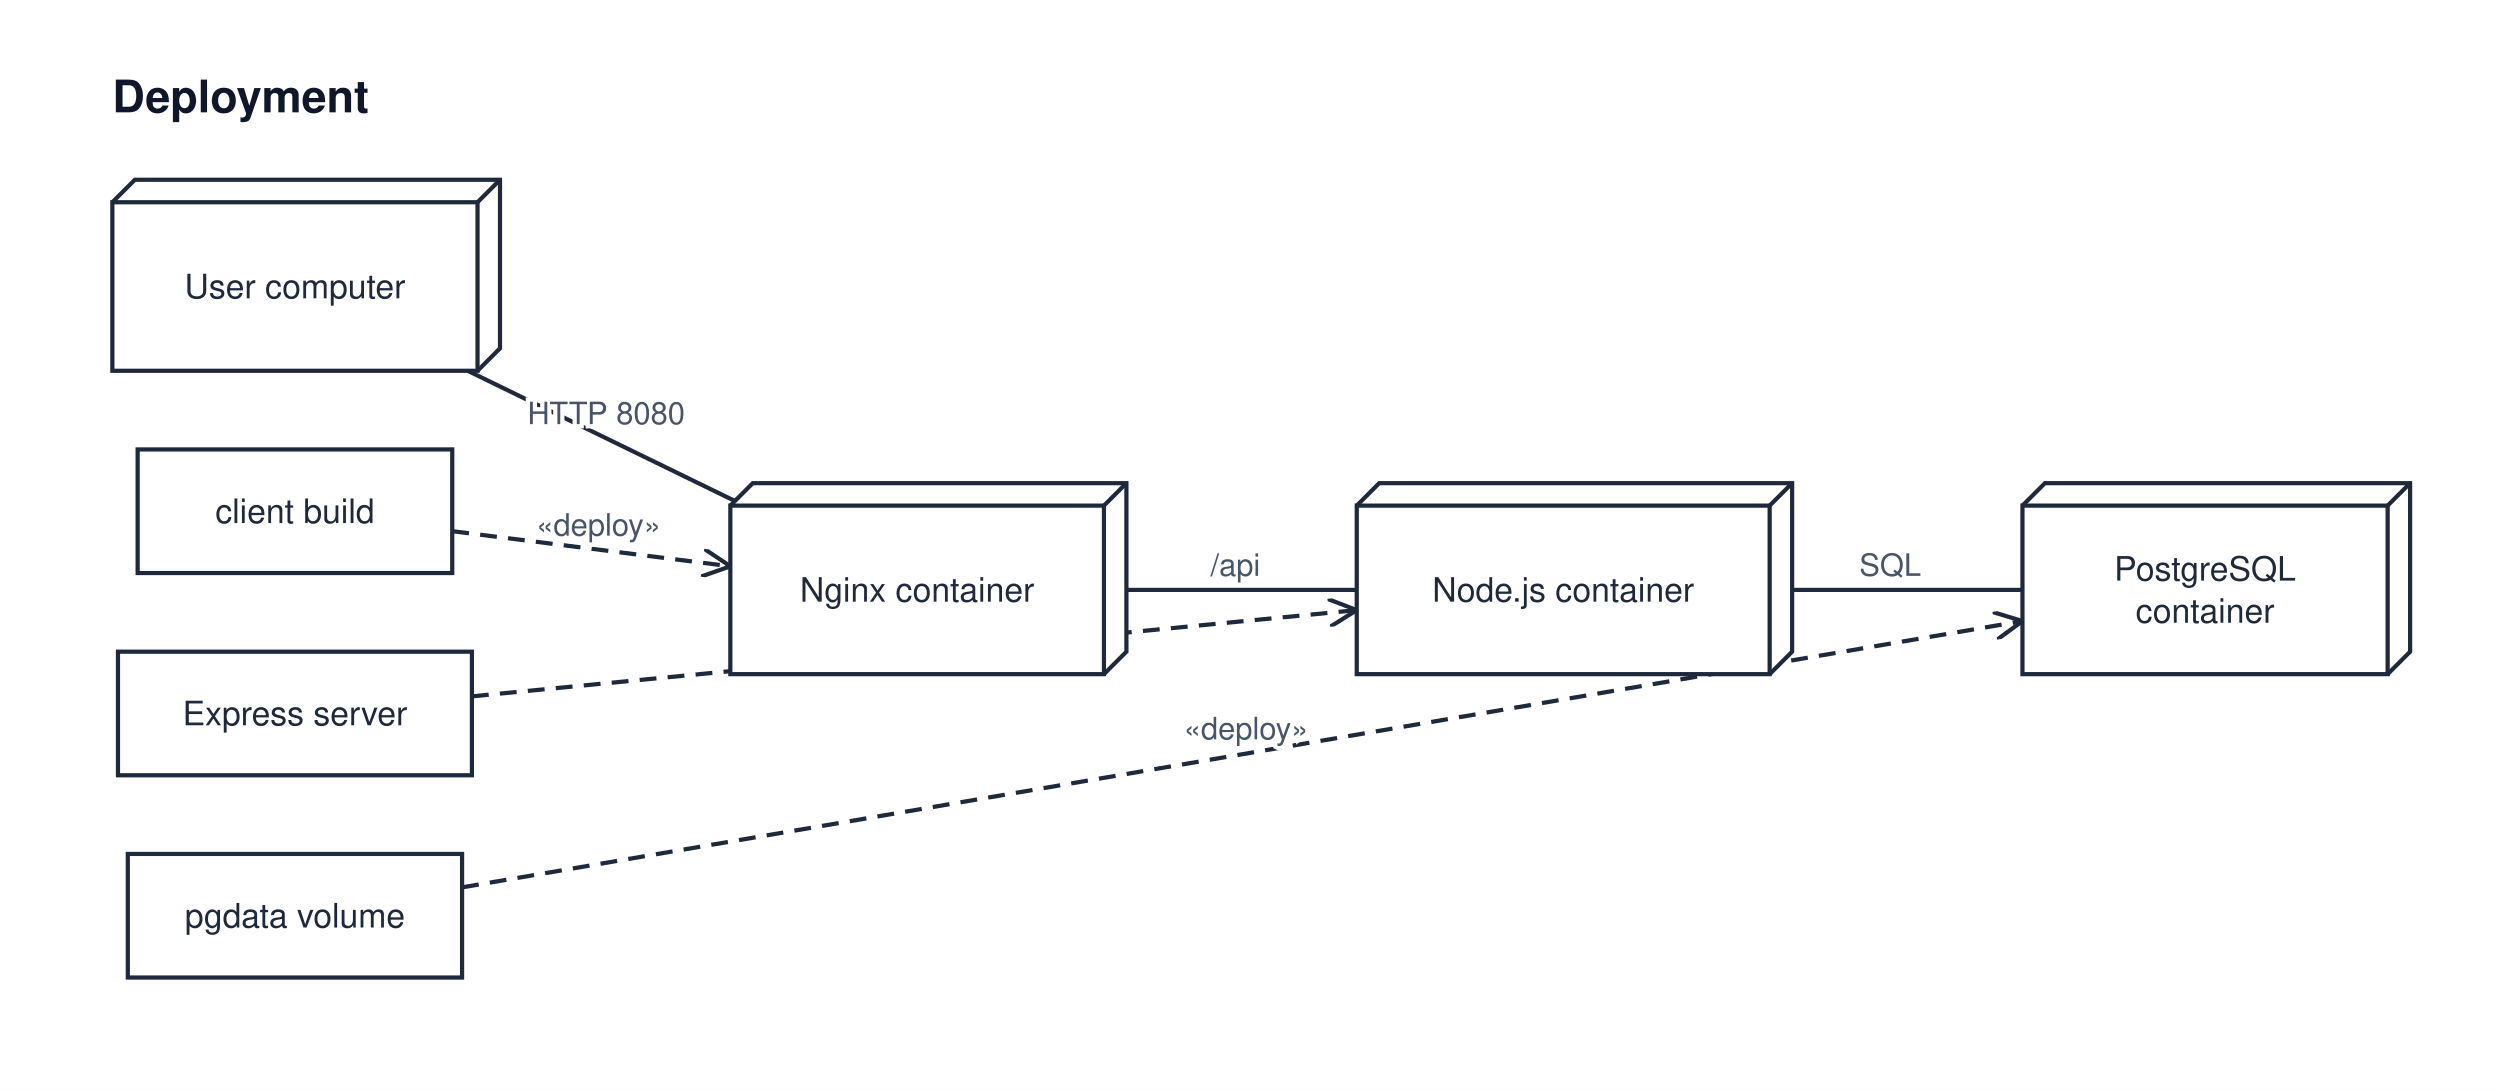
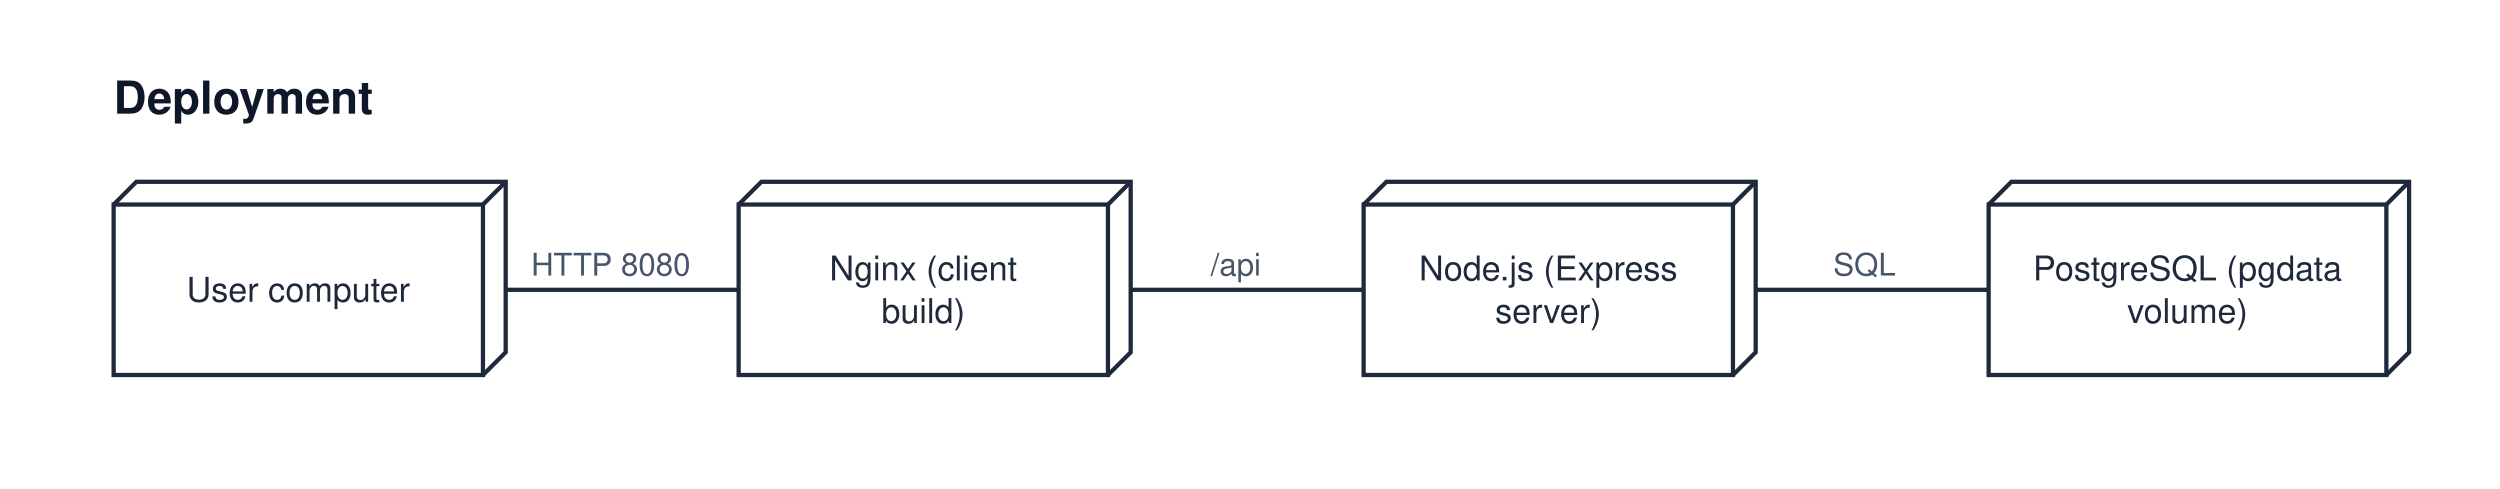
- <svg xmlns="http://www.w3.org/2000/svg" width="890" height="388" viewBox="0 0 890 388" font-family="Helvetica, Arial, sans-serif" role="img" aria-label="Diagram: Own engine (in the browser)">
+ <svg xmlns="http://www.w3.org/2000/svg" width="880" height="172" viewBox="0 0 880 172" font-family="Helvetica, Arial, sans-serif" role="img" aria-label="Diagram: Own engine (in the browser)">
  <defs>
    <marker id="m-arrow" viewBox="0 0 10 10" refX="10" refY="5" markerWidth="10" markerHeight="10" markerUnits="userSpaceOnUse" orient="auto-start-reverse">
      <path d="M0 0L10 5L0 10Z" fill="#1e293b" />
    </marker>
    <marker id="m-open" viewBox="0 0 10 10" refX="10" refY="5" markerWidth="10" markerHeight="10" markerUnits="userSpaceOnUse" orient="auto-start-reverse">
      <path d="M0 0L10 5L0 10" fill="none" stroke="#1e293b" stroke-width="1.5" />
    </marker>
    <marker id="m-triangle" viewBox="0 0 12 12" refX="12" refY="6" markerWidth="12" markerHeight="12" markerUnits="userSpaceOnUse" orient="auto-start-reverse">
      <path d="M0 0L12 6L0 12Z" fill="#ffffff" stroke="#1e293b" stroke-width="1.5" />
    </marker>
    <marker id="m-diamond" viewBox="0 0 16 10" refX="16" refY="5" markerWidth="16" markerHeight="10" markerUnits="userSpaceOnUse" orient="auto-start-reverse">
      <path d="M0 5L8 0L16 5L8 10Z" fill="#ffffff" stroke="#1e293b" stroke-width="1.5" />
    </marker>
    <marker id="m-diamond-filled" viewBox="0 0 16 10" refX="16" refY="5" markerWidth="16" markerHeight="10" markerUnits="userSpaceOnUse" orient="auto-start-reverse">
      <path d="M0 5L8 0L16 5L8 10Z" fill="#1e293b" />
    </marker>
    <marker id="m-one" viewBox="0 0 14 14" refX="14" refY="7" markerWidth="14" markerHeight="14" markerUnits="userSpaceOnUse" orient="auto-start-reverse">
      <path d="M7 1V13M11 1V13" stroke="#1e293b" stroke-width="1.5" />
    </marker>
    <marker id="m-many" viewBox="0 0 14 14" refX="14" refY="7" markerWidth="14" markerHeight="14" markerUnits="userSpaceOnUse" orient="auto-start-reverse">
      <path d="M14 7L2 1M14 7L2 7M14 7L2 13" fill="none" stroke="#1e293b" stroke-width="1.5" />
    </marker>
    <marker id="m-zero-one" viewBox="0 0 18 14" refX="18" refY="7" markerWidth="18" markerHeight="14" markerUnits="userSpaceOnUse" orient="auto-start-reverse">
      <circle cx="5" cy="7" r="4" fill="#ffffff" stroke="#1e293b" stroke-width="1.5" />
      <path d="M13 1V13" stroke="#1e293b" stroke-width="1.5" />
    </marker>
    <marker id="m-one-many" viewBox="0 0 14 14" refX="14" refY="7" markerWidth="14" markerHeight="14" markerUnits="userSpaceOnUse" orient="auto-start-reverse">
      <path d="M14 7L2 1M14 7L2 7M14 7L2 13M5 1V13" fill="none" stroke="#1e293b" stroke-width="1.5" />
    </marker>
  </defs>
-   <rect width="890" height="388" fill="#ffffff" />
+   <rect width="880" height="172" fill="#ffffff" />
  <text x="40" y="40" font-size="16" font-weight="700" fill="#0f172a">Deployment</text>
-   <path class="notation__edge" id="edge-0" d="M161 189.1Q215.8 196 260 201.6" fill="none" stroke="#1e293b" stroke-width="1.5" stroke-dasharray="6 4" marker-end="url(#m-open)" />
-   <text x="213.1" y="190.7" text-anchor="middle" font-size="11" fill="#475569" stroke="#ffffff" stroke-width="3" paint-order="stroke">«deploy»</text>
-   <path class="notation__edge" id="edge-1" d="M168 247.9Q330.8 232 483 217.2" fill="none" stroke="#1e293b" stroke-width="1.5" stroke-dasharray="6 4" marker-end="url(#m-open)" />
-   <text x="328.1" y="227.3" text-anchor="middle" font-size="11" fill="#475569" stroke="#ffffff" stroke-width="3" paint-order="stroke">«deploy»</text>
-   <path class="notation__edge" id="edge-2" d="M164.5 315.9Q445 268 720 221.1" fill="none" stroke="#1e293b" stroke-width="1.5" stroke-dasharray="6 4" marker-end="url(#m-open)" />
-   <text x="443.6" y="263.2" text-anchor="middle" font-size="11" fill="#475569" stroke="#ffffff" stroke-width="3" paint-order="stroke">«deploy»</text>
-   <path class="notation__edge" id="edge-3" d="M166.5 132Q215.8 156 265 180" fill="none" stroke="#1e293b" stroke-width="1.5" />
-   <text x="215.8" y="151" text-anchor="middle" font-size="11" fill="#475569" stroke="#ffffff" stroke-width="3" paint-order="stroke">HTTP 8080</text>
-   <path class="notation__edge" id="edge-4" d="M393 210Q441.5 210 483 210" fill="none" stroke="#1e293b" stroke-width="1.5" />
-   <text x="439.8" y="205" text-anchor="middle" font-size="11" fill="#475569" stroke="#ffffff" stroke-width="3" paint-order="stroke">/api</text>
-   <path class="notation__edge" id="edge-5" d="M630 210Q670.8 210 720 210" fill="none" stroke="#1e293b" stroke-width="1.5" />
-   <text x="672.9" y="205" text-anchor="middle" font-size="11" fill="#475569" stroke="#ffffff" stroke-width="3" paint-order="stroke">SQL</text>
+   <path class="notation__edge" id="edge-0" d="M170 102Q215 102 260 102" fill="none" stroke="#1e293b" stroke-width="1.5" />
+   <text x="215" y="97" text-anchor="middle" font-size="11" fill="#475569" stroke="#ffffff" stroke-width="3" paint-order="stroke">HTTP 8080</text>
+   <path class="notation__edge" id="edge-1" d="M390 102Q435 102 480 102" fill="none" stroke="#1e293b" stroke-width="1.5" />
+   <text x="435" y="97" text-anchor="middle" font-size="11" fill="#475569" stroke="#ffffff" stroke-width="3" paint-order="stroke">/api</text>
+   <path class="notation__edge" id="edge-2" d="M610 102Q657.5 102 700 102" fill="none" stroke="#1e293b" stroke-width="1.5" />
+   <text x="656.3" y="97" text-anchor="middle" font-size="11" fill="#475569" stroke="#ffffff" stroke-width="3" paint-order="stroke">SQL</text>
  <g class="notation__node" data-id="laptop" data-cx="105" data-cy="102" tabindex="0" role="button" aria-label="laptop">
    <path d="M40 72L48 64H178V124L170 132" fill="#ffffff" stroke="#1e293b" stroke-width="1.5" />
    <rect x="40" y="72" width="130" height="60" fill="#ffffff" stroke="#1e293b" stroke-width="1.5" />
    <path d="M170 72L178 64" stroke="#1e293b" stroke-width="1.5" />
    <text x="105" y="102" dy="0.35em" text-anchor="middle" font-size="12" font-weight="400" fill="#1e293b">User computer</text>
  </g>
-   <g class="notation__node" data-id="dist" data-cx="105" data-cy="182" tabindex="0" role="button" aria-label="dist">
-     <rect x="49" y="160" width="112" height="44" fill="#ffffff" stroke="#1e293b" stroke-width="1.5" />
-     <text x="105" y="182" dy="0.35em" text-anchor="middle" font-size="12" font-weight="400" fill="#1e293b">client build</text>
+   <g class="notation__node" data-id="nginx" data-cx="325" data-cy="102" tabindex="0" role="button" aria-label="nginx">
+     <path d="M260 72L268 64H398V124L390 132" fill="#ffffff" stroke="#1e293b" stroke-width="1.5" />
+     <rect x="260" y="72" width="130" height="60" fill="#ffffff" stroke="#1e293b" stroke-width="1.5" />
+     <path d="M390 72L398 64" stroke="#1e293b" stroke-width="1.5" />
+     <text x="325" y="94.5" dy="0.35em" text-anchor="middle" font-size="12" font-weight="400" fill="#1e293b">Nginx (client</text>
+     <text x="325" y="109.5" dy="0.35em" text-anchor="middle" font-size="12" font-weight="400" fill="#1e293b">build)</text>
  </g>
-   <g class="notation__node" data-id="server" data-cx="105" data-cy="254" tabindex="0" role="button" aria-label="server">
-     <rect x="42" y="232" width="126" height="44" fill="#ffffff" stroke="#1e293b" stroke-width="1.5" />
-     <text x="105" y="254" dy="0.35em" text-anchor="middle" font-size="12" font-weight="400" fill="#1e293b">Express server</text>
+   <g class="notation__node" data-id="node" data-cx="545" data-cy="102" tabindex="0" role="button" aria-label="node">
+     <path d="M480 72L488 64H618V124L610 132" fill="#ffffff" stroke="#1e293b" stroke-width="1.5" />
+     <rect x="480" y="72" width="130" height="60" fill="#ffffff" stroke="#1e293b" stroke-width="1.5" />
+     <path d="M610 72L618 64" stroke="#1e293b" stroke-width="1.5" />
+     <text x="545" y="94.5" dy="0.35em" text-anchor="middle" font-size="12" font-weight="400" fill="#1e293b">Node.js (Express</text>
+     <text x="545" y="109.5" dy="0.35em" text-anchor="middle" font-size="12" font-weight="400" fill="#1e293b">server)</text>
  </g>
-   <g class="notation__node" data-id="data" data-cx="105" data-cy="326" tabindex="0" role="button" aria-label="data">
-     <rect x="45.5" y="304" width="119" height="44" fill="#ffffff" stroke="#1e293b" stroke-width="1.5" />
-     <text x="105" y="326" dy="0.35em" text-anchor="middle" font-size="12" font-weight="400" fill="#1e293b">pgdata volume</text>
-   </g>
-   <g class="notation__node" data-id="nginx" data-cx="326.5" data-cy="210" tabindex="0" role="button" aria-label="nginx">
-     <path d="M260 180L268 172H401V232L393 240" fill="#ffffff" stroke="#1e293b" stroke-width="1.5" />
-     <rect x="260" y="180" width="133" height="60" fill="#ffffff" stroke="#1e293b" stroke-width="1.5" />
-     <path d="M393 180L401 172" stroke="#1e293b" stroke-width="1.5" />
-     <text x="326.5" y="210" dy="0.35em" text-anchor="middle" font-size="12" font-weight="400" fill="#1e293b">Nginx container</text>
-   </g>
-   <g class="notation__node" data-id="node" data-cx="556.5" data-cy="210" tabindex="0" role="button" aria-label="node">
-     <path d="M483 180L491 172H638V232L630 240" fill="#ffffff" stroke="#1e293b" stroke-width="1.5" />
-     <rect x="483" y="180" width="147" height="60" fill="#ffffff" stroke="#1e293b" stroke-width="1.5" />
-     <path d="M630 180L638 172" stroke="#1e293b" stroke-width="1.5" />
-     <text x="556.5" y="210" dy="0.35em" text-anchor="middle" font-size="12" font-weight="400" fill="#1e293b">Node.js container</text>
-   </g>
-   <g class="notation__node" data-id="pg" data-cx="785" data-cy="210" tabindex="0" role="button" aria-label="pg">
-     <path d="M720 180L728 172H858V232L850 240" fill="#ffffff" stroke="#1e293b" stroke-width="1.5" />
-     <rect x="720" y="180" width="130" height="60" fill="#ffffff" stroke="#1e293b" stroke-width="1.5" />
-     <path d="M850 180L858 172" stroke="#1e293b" stroke-width="1.5" />
-     <text x="785" y="202.5" dy="0.35em" text-anchor="middle" font-size="12" font-weight="400" fill="#1e293b">PostgreSQL</text>
-     <text x="785" y="217.5" dy="0.35em" text-anchor="middle" font-size="12" font-weight="400" fill="#1e293b">container</text>
+   <g class="notation__node" data-id="pg" data-cx="770" data-cy="102" tabindex="0" role="button" aria-label="pg">
+     <path d="M700 72L708 64H848V124L840 132" fill="#ffffff" stroke="#1e293b" stroke-width="1.5" />
+     <rect x="700" y="72" width="140" height="60" fill="#ffffff" stroke="#1e293b" stroke-width="1.5" />
+     <path d="M840 72L848 64" stroke="#1e293b" stroke-width="1.5" />
+     <text x="770" y="94.5" dy="0.35em" text-anchor="middle" font-size="12" font-weight="400" fill="#1e293b">PostgreSQL (pgdata</text>
+     <text x="770" y="109.5" dy="0.35em" text-anchor="middle" font-size="12" font-weight="400" fill="#1e293b">volume)</text>
  </g>
</svg>
